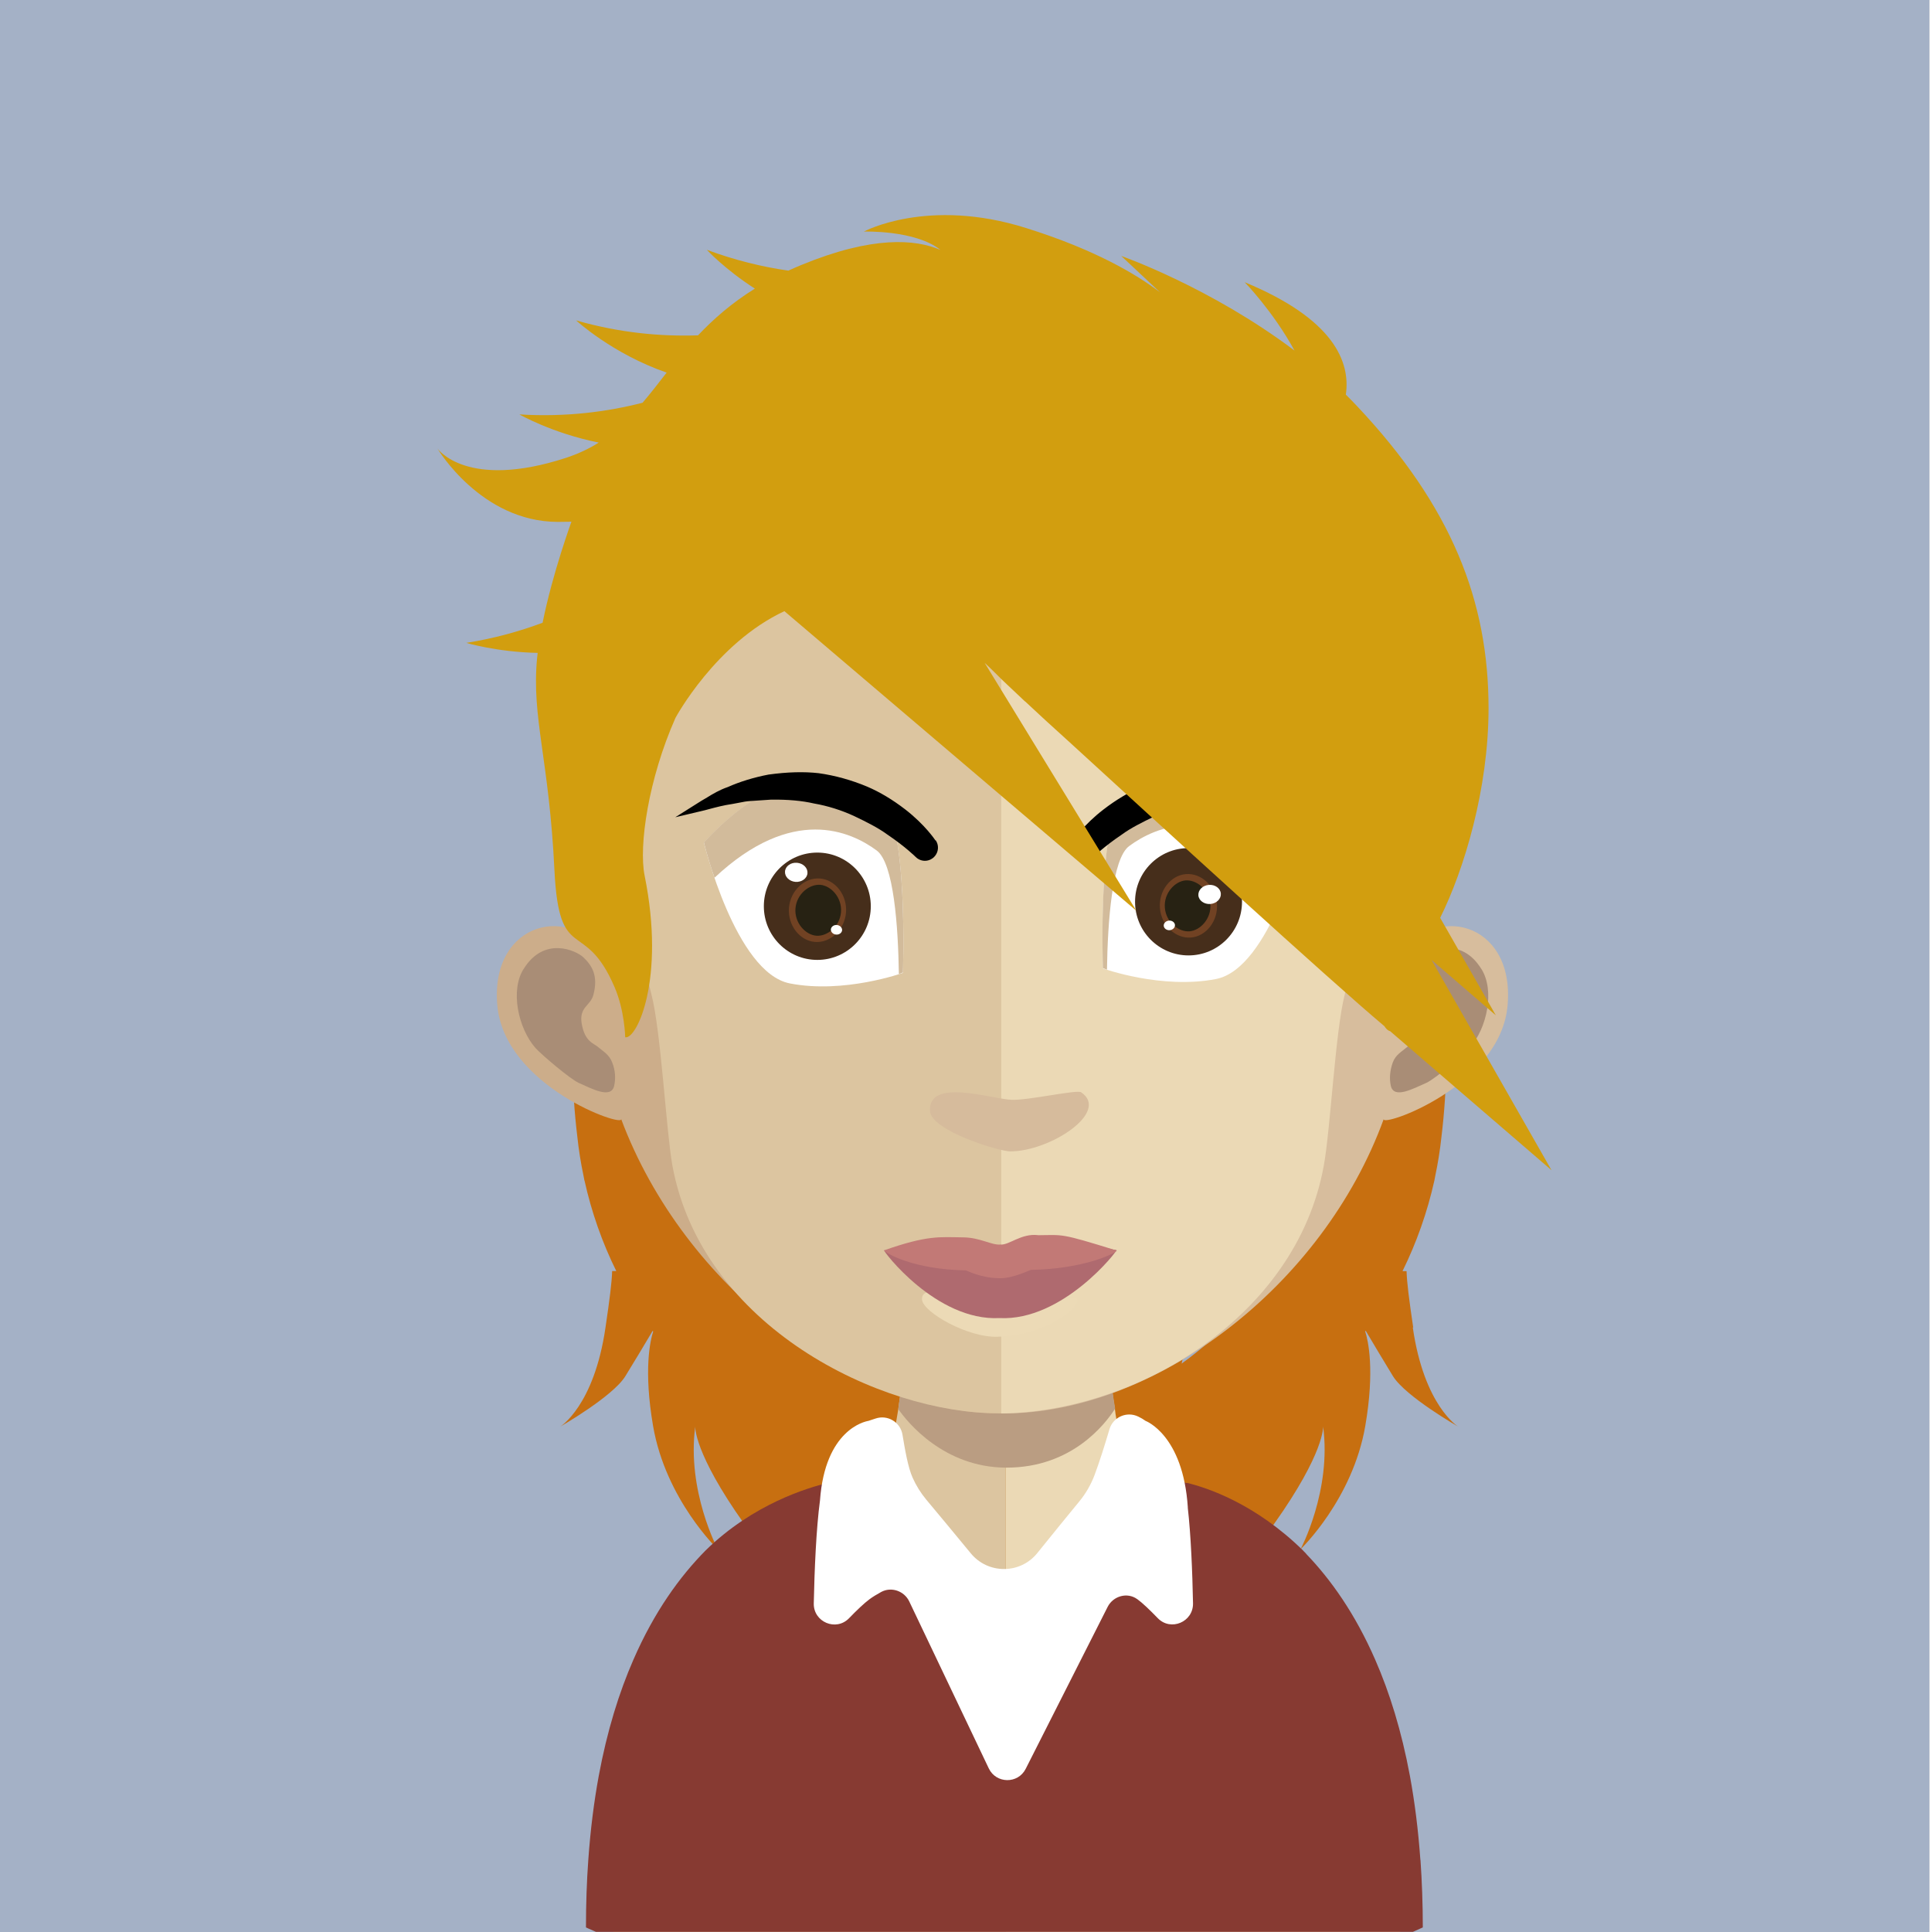
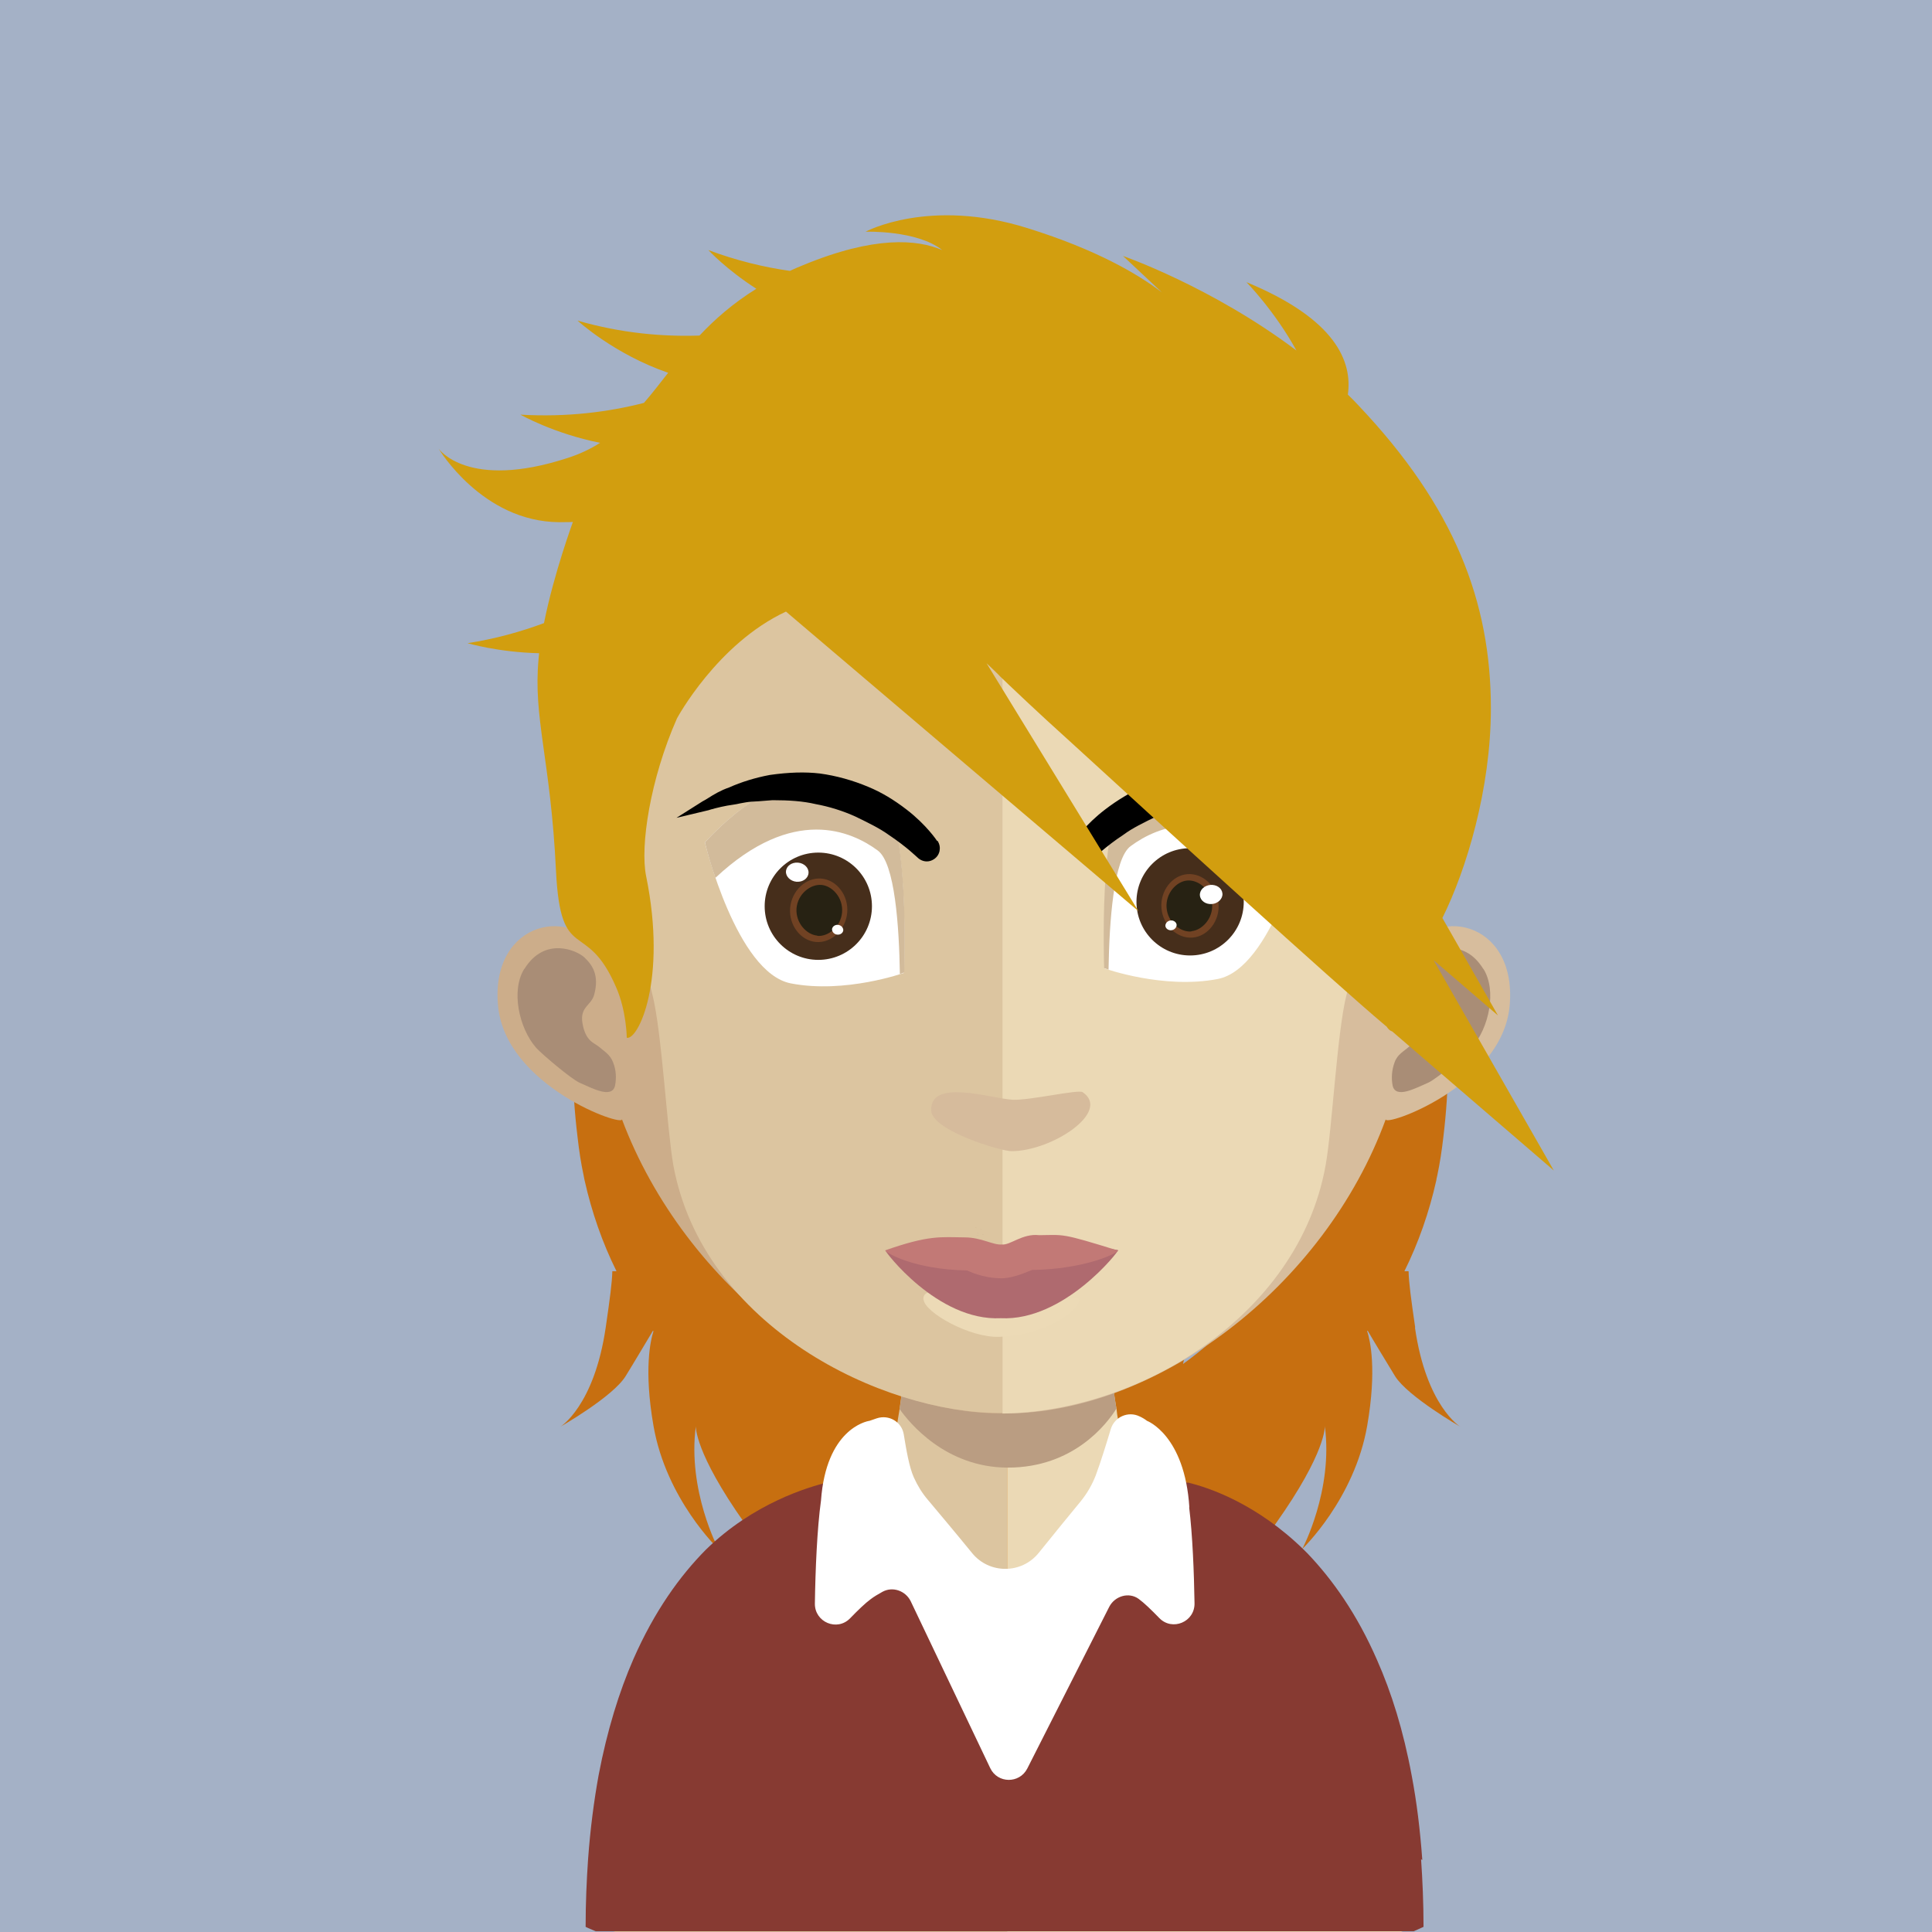
- <svg xmlns="http://www.w3.org/2000/svg" id="Layer_2" data-name="Layer 2" viewBox="0 0 223.34 223.59">
+ <svg xmlns="http://www.w3.org/2000/svg" id="Layer_2" version="1.1" viewBox="0 0 78.88 78.88">
  <defs>
    <style>
-       .cls-1 {
+       .st0 {
+         fill: #b5957e;
+       }
+ 
+       .st1 {
+         fill: #b8987d;
+       }
+ 
+       .st2 {
+         fill: #714223;
+       }
+ 
+       .st3 {
+         fill: #ccad8a;
+       }
+ 
+       .st4 {
+         fill: #ecdab6;
+       }
+ 
+       .st5 {
+         fill: #873a32;
+       }
+ 
+       .st6 {
+         fill: #d7bd9d;
+       }
+ 
+       .st7 {
+         fill: #fff;
+       }
+ 
+       .st8 {
+         fill: #272213;
+       }
+ 
+       .st9 {
+         fill: #b7967d;
+       }
+ 
+       .st10 {
+         fill: #c27976;
+       }
+ 
+       .st11 {
        fill: none;
      }

-       .cls-2 {
+       .st12 {
+         fill: #af6a6f;
+       }
+ 
+       .st13 {
+         fill: #d2bb9b;
+       }
+ 
+       .st14 {
+         fill: #ba9d82;
+       }
+ 
+       .st15 {
+         fill: #d29e0f;
+       }
+ 
+       .st16 {
+         fill: #dcc5a0;
+       }
+ 
+       .st17 {
+         fill: #c76f10;
+       }
+ 
+       .st18 {
        fill: #d6bb9c;
      }

-       .cls-3 {
+       .st19 {
+         fill: #a4b1c6;
+       }
+ 
+       .st20 {
+         fill: #44361f;
+       }
+ 
+       .st21 {
+         fill: #a98d76;
+       }
+ 
+       .st22 {
        fill: #462e1b;
      }

-       .cls-4 {
-         fill: #c76f10;
-       }
- 
-       .cls-5 {
-         fill: #ba9d82;
-       }
- 
-       .cls-6 {
-         fill: #ccad8a;
-       }
- 
-       .cls-7 {
-         fill: #44361f;
-       }
- 
-       .cls-8 {
-         fill: #d7bd9d;
-       }
- 
-       .cls-9 {
-         fill: #873a32;
-       }
- 
-       .cls-10 {
-         fill: #c27976;
-       }
- 
-       .cls-11 {
-         fill: #d29e0f;
-       }
- 
-       .cls-12 {
-         fill: #fff;
-       }
- 
-       .cls-13 {
-         fill: #dcc5a0;
-       }
- 
-       .cls-14 {
-         fill: #272213;
-       }
- 
-       .cls-15 {
-         fill: #ecdab6;
-       }
- 
-       .cls-16 {
-         fill: #af6a6f;
-       }
- 
-       .cls-17 {
-         fill: #b8987d;
-       }
- 
-       .cls-18 {
-         fill: #ebd9b5;
-       }
- 
-       .cls-19 {
-         fill: #a98d76;
-       }
- 
-       .cls-20 {
-         fill: #a4b1c6;
-       }
- 
-       .cls-21 {
-         fill: #714223;
-       }
- 
-       .cls-22 {
-         fill: #b7967d;
-       }
- 
-       .cls-23 {
+       .st23 {
        clip-path: url(#clippath);
      }

-       .cls-24 {
-         fill: #d2bb9b;
-       }
- 
-       .cls-25 {
-         fill: #b5957e;
+       .st24 {
+         fill: #ebd9b5;
      }
    </style>
    <clipPath id="clippath">
-       <rect class="cls-1" x="103.97" y="155.04" width="25.1" height="14.8" />
+       <rect class="st11" x="36.72" y="54.7" width="8.86" height="5.22" />
    </clipPath>
  </defs>
-   <g id="Layer_1-2" data-name="Layer 1">
+   <g id="Layer_1-2">
    <g>
-       <rect class="cls-20" width="223.34" height="223.59" />
-       <path class="cls-4" d="M163.59,153.64c-.49-3.32-.73-5.2-.77-6.53h-.47c1.63-3.31,2.87-6.82,3.69-10.49h0c.04-.19.07-.38.11-.58.31-1.47.55-2.97.71-4.49,2.73-22.31-4.6-51.4-4.6-51.4.74,7.06.03,15.72-1.15,23.84-.93,6.43-2.17,12.53-3.22,17.21-.99,4.37-1.81,7.51-2.09,8.56-3.78,12.07-10.53,21.95-19.02,28.05.57-2.36.9-5.03.9-7.89,0-1.26-.08-2.47-.2-3.65.84-.14,1.65-.32,2.4-.62,1.2-.33,2.3-.93,3.24-1.87,1.94-1.94,3.24-5.31,3.45-10.69,0,0-5.01,12.19-12.82,1.4,0,0-8.97-16.65-16.91-9.99-7.92-6.66-16.9,9.99-16.9,9.99-7.8,10.78-12.82-1.4-12.82-1.4.14,3.86.76,6.52,1.85,8.54l.06.08s.2.29.49.68c.28.39.72.89,1.33,1.39,0,0,.01,0,.03.03.6.47,1.37.96,2.33,1.3.76.34,1.8.41,3.09.33-.18,1.43-.29,2.92-.29,4.48,0,2.86.33,5.53.9,7.89-8.49-6.1-15.24-15.97-19.02-28.05-.28-1.04-1.11-4.18-2.09-8.56-1.05-4.68-2.28-10.77-3.22-17.21-1.18-8.12-1.88-16.78-1.15-23.84,0,0-7.32,29.09-4.6,51.4.16,1.52.4,3.02.71,4.49.04.19.08.39.11.58h.01c.81,3.66,2.05,7.18,3.68,10.48h-.48c-.04,1.33-.28,3.21-.77,6.53-1.32,9.1-5.25,11.48-5.25,11.48,0,0,6.07-3.47,7.54-5.83.71-1.14,2.59-4.27,3.17-5.26.02.03.04.04.06.07-.34,1.05-1.13,4.43-.01,10.95,1.47,8.52,7.49,14.26,7.49,14.26,0,0-3.61-6.78-2.61-14.2,0,0-.21,2.98,5.66,11.25,5.6,7.91,15.83,19.53,16.74,19.63-.08-.25-.18-11.53-.26-14.88,4.28,1.74,8.75,13.03,13.38,13.03.27,0,.55-.02.82-.03h0c.27,0,.55.03.82.03,4.64,0,9.1-11.29,13.38-13.03-.07,3.35-.18,16.69-.26,16.94.91-.11,11.14-13.79,16.74-21.7,5.87-8.27,5.66-11.25,5.66-11.25,1,7.42-2.61,14.2-2.61,14.2,0,0,6.02-5.74,7.49-14.26,1.12-6.51.33-9.9-.01-10.95.02-.03.04-.05.06-.07.58.99,2.46,4.12,3.16,5.26,1.47,2.36,7.54,5.83,7.54,5.83,0,0-3.94-2.38-5.25-11.48Z" />
-       <path class="cls-7" d="M102.51,55.97l-.2.2.03.07c.07-.1.1-.2.17-.27Z" />
-       <path class="cls-13" d="M116.43,139.83v83.76h-45.31c-.74-.29-1.11-.44-1.11-.44,0-10.69,1.57-19.03,3.96-25.53,5.77-15.69,16.32-20.67,21.18-22.17,1.59-.49,2.58-.61,2.58-.61.17,0,.33-.02.5-.04,1.43-.23,2.58-1.47,3.51-3.45.69-1.47,1.27-3.34,1.74-5.51.19-.85.33-1.7.48-2.62.22-1.55.44-3.17.63-4.87.07-1.03.18-2.03.29-3.1.4-5.12.52-10.73.52-16.04,0,0,6.08.63,11.02.63Z" />
-       <path class="cls-18" d="M163.03,223.15s-.41.15-1.07.44h-45.53v-83.76h.11c4.9,0,11.06-.63,11.06-.63,0,5.27.11,10.81.51,15.93.11,1,.22,2.03.29,3.02.19,1.77.41,3.43.67,4.98v.03c.07.7.22,1.33.33,1.99.45,2.18.99,4.1,1.64,5.63.81,1.91,1.8,3.25,3.01,3.77.38.17.79.26,1.21.26,0,0,1.74.21,4.36,1.24,5.33,2.09,14.29,7.57,19.44,21.55,2.39,6.5,3.96,14.84,3.96,25.53Z" />
-       <g class="cls-23">
-         <path class="cls-5" d="M129.08,162.99v.04c-1.14,1.76-4.98,6.82-12.57,6.82h-.07c-7.19-.04-11.39-5.24-12.46-6.78.22-1.54.44-3.15.63-4.84.07-.99.18-2.02.29-3.08,3.5.88,7.34,1.43,11.39,1.5h.15c4.2-.07,8.07-.66,11.69-1.61.11.99.22,2.02.29,3,.18,1.76.41,3.41.66,4.95" />
+       <rect class="st19" width="78.88" height="78.88" />
+       <path class="st17" d="M57.78,54.2c-.17-1.17-.26-1.83-.27-2.3h-.17c.58-1.17,1.01-2.41,1.3-3.7h0c.01-.07.02-.13.04-.2.11-.52.19-1.05.25-1.58.96-7.87-1.62-18.13-1.62-18.13.26,2.49.01,5.55-.41,8.41-.33,2.27-.77,4.42-1.14,6.07-.35,1.54-.64,2.65-.74,3.02-1.34,4.26-3.72,7.74-6.72,9.9.2-.83.32-1.77.32-2.78,0-.44-.03-.87-.07-1.29.3-.05.58-.11.85-.22.42-.12.81-.33,1.14-.66.69-.68,1.14-1.87,1.22-3.77,0,0-1.77,4.3-4.53.49,0,0-3.17-5.87-5.97-3.52-2.8-2.35-5.97,3.52-5.97,3.52-2.75,3.8-4.53-.49-4.53-.49.05,1.36.27,2.3.65,3.01l.02.03s.07.1.17.24c.1.14.25.31.47.49,0,0,0,0,.01.01.21.17.48.34.82.46.27.12.64.14,1.09.12-.06.5-.1,1.03-.1,1.58,0,1.01.12,1.95.32,2.78-3-2.15-5.38-5.63-6.72-9.9-.1-.37-.39-1.47-.74-3.02-.37-1.65-.81-3.8-1.14-6.07-.42-2.86-.66-5.92-.41-8.41,0,0-2.59,10.26-1.62,18.13.06.54.14,1.07.25,1.58.01.07.03.14.04.2h0c.29,1.29.72,2.53,1.3,3.7h-.17c-.01.47-.1,1.13-.27,2.3-.47,3.21-1.85,4.05-1.85,4.05,0,0,2.14-1.22,2.66-2.06.25-.4.91-1.51,1.12-1.86,0,.01.01.01.02.02-.12.37-.4,1.56,0,3.86.52,3.01,2.65,5.03,2.65,5.03,0,0-1.27-2.39-.92-5.01,0,0-.07,1.05,2,3.97,1.98,2.79,5.59,6.89,5.91,6.93-.03-.09-.06-4.07-.09-5.25,1.51.61,3.09,4.6,4.73,4.6.1,0,.19,0,.29-.01h0c.1,0,.19.01.29.01,1.64,0,3.21-3.98,4.73-4.6-.02,1.18-.06,5.89-.09,5.98.32-.04,3.93-4.86,5.91-7.66,2.07-2.92,2-3.97,2-3.97.35,2.62-.92,5.01-.92,5.01,0,0,2.13-2.03,2.65-5.03.4-2.3.12-3.49,0-3.86,0-.01.01-.02.02-.02.2.35.87,1.45,1.12,1.86.52.83,2.66,2.06,2.66,2.06,0,0-1.39-.84-1.85-4.05h.02Z" />
+       <path class="st20" d="M36.2,19.75l-.07.07v.02s.05-.07.07-.1Z" />
+       <path class="st16" d="M41.12,49.33v29.55h-16c-.26-.1-.39-.16-.39-.16,0-3.77.55-6.71,1.4-9.01,2.04-5.54,5.76-7.29,7.48-7.82.56-.17.91-.22.91-.22.06,0,.12,0,.18-.01.51-.08.91-.52,1.24-1.22.24-.52.45-1.18.61-1.94.07-.3.12-.6.17-.92.08-.55.16-1.12.22-1.72.02-.36.06-.72.1-1.09.14-1.81.18-3.79.18-5.66,0,0,2.15.22,3.89.22h0Z" />
+       <path class="st24" d="M57.58,78.72s-.14.05-.38.16h-16.08v-29.55h.04c1.73,0,3.91-.22,3.91-.22,0,1.86.04,3.81.18,5.62.04.35.08.72.1,1.07.07.62.14,1.21.24,1.76h0c.02.26.08.48.12.71.16.77.35,1.45.58,1.99.29.67.64,1.15,1.06,1.33.13.06.28.09.43.09,0,0,.61.07,1.54.44,1.88.74,5.05,2.67,6.87,7.6.84,2.29,1.4,5.24,1.4,9.01h0Z" />
+       <g class="st23">
+         <path class="st14" d="M45.59,57.5h0c-.4.64-1.76,2.42-4.44,2.42h-.02c-2.54-.01-4.02-1.85-4.4-2.39.08-.54.16-1.11.22-1.71.02-.35.06-.71.1-1.09,1.24.31,2.59.5,4.02.53h.05c1.48-.02,2.85-.23,4.13-.57.04.35.08.71.1,1.06.06.62.14,1.2.23,1.75" />
      </g>
-       <path class="cls-6" d="M115.92,44.38c-48,0-48.26,40.12-46.12,66.39-3.28-6.23-13.05-4.32-12.24,5.5.77,9.45,14.73,14.27,14.34,13.23,7.27,19.43,26.51,34.08,44.02,34.08h.37V44.38h-.37" />
-       <path class="cls-19" d="M60.62,112.13c2.36-3.81,6.05-2.16,6.93-1.32.96.92,1.73,2.09,1.14,4.32-.33,1.28-1.66,1.39-1.36,3.3.37,2.16,1.36,2.27,1.95,2.78.55.48,1.25.84,1.59,1.76.37.92.41,1.87.22,2.71-.37,1.54-2.62.29-4.13-.37-1-.48-4.17-3.15-4.98-4.03-1.99-2.27-2.95-6.67-1.36-9.16" />
-       <path class="cls-8" d="M116.17,44.38c48,0,48.26,40.12,46.15,66.39,3.28-6.23,13.01-4.32,12.2,5.5-.74,9.45-14.72,14.27-14.34,13.23-7.08,19.43-26.51,34.08-44.02,34.08h-.26l-.11-119.19h.37" />
-       <path class="cls-19" d="M171.47,112.13c-2.36-3.81-6.01-2.16-6.93-1.32-.96.92-1.7,2.09-1.14,4.32.33,1.28,1.66,1.39,1.36,3.3-.37,2.16-1.36,2.27-1.92,2.78-.55.48-1.29.84-1.62,1.76-.33.92-.41,1.87-.22,2.71.37,1.54,2.62.29,4.13-.37,1.03-.48,4.17-3.15,4.98-4.03,2.03-2.27,2.95-6.67,1.36-9.16" />
-       <path class="cls-13" d="M115.54,55.7c-15.78,0-27.35,4.58-34.32,13.59-9.77,12.64-9.4,31.91-5.82,45.76,1.11,4.25,1.7,15.65,2.43,19.82,3.43,18.72,24.11,28.69,37.71,28.69h.37V55.7h-.22" />
-       <path class="cls-18" d="M149.82,69.34c-6.93-8.98-18.36-13.56-33.92-13.63v107.87c15.56-.18,34.17-11.1,37.34-28.69.77-4.18,1.33-15.57,2.43-19.82,3.61-13.81,3.98-33.05-5.86-45.73" />
-       <path class="cls-1" d="M113.98,144.57c-.22-.04-.42-.08-.59-.11.2.04.4.08.59.11Z" />
-       <path class="cls-1" d="M113.16,144.4c-.14-.03-.27-.06-.36-.08.12.03.24.05.36.08Z" />
-       <path class="cls-22" d="M113.39,144.45c-.08-.02-.15-.03-.23-.05.07.02.14.03.23.05Z" />
-       <path class="cls-22" d="M112.8,144.32c-.07-.02-.13-.04-.2-.06h0s.08.02.21.06Z" />
-       <path class="cls-1" d="M72.88,89.33c-.43,1.43-.73,2.99-.93,4.66,0,0,.63-2.63,2.03-6.52-.6.83-1,1.5-1.1,1.86Z" />
-       <path class="cls-1" d="M114.13,142.38c-.22-.04-.43-.08-.61-.12.21.04.41.08.61.12Z" />
-       <path class="cls-1" d="M113.29,142.21c-.14-.03-.28-.06-.37-.08.12.03.24.06.37.08Z" />
-       <path class="cls-25" d="M113.52,142.26c-.08-.02-.15-.03-.23-.05.08.02.14.03.23.05Z" />
-       <path class="cls-25" d="M112.92,142.13c-.07-.02-.14-.04-.21-.06h0s.08.02.21.06Z" />
-       <path class="cls-2" d="M107.65,128.56c-.19-3.83,7.03-1.4,9.41-1.28,1.88.1,7.6-1.21,8.09-.87,3.37,2.27-3.57,6.84-8.21,6.84-1.24,0-9.18-2.38-9.29-4.69Z" />
-       <path class="cls-1" d="M114.23,144.15c-.22-.04-.43-.08-.61-.12.21.04.41.09.61.12Z" />
-       <path class="cls-1" d="M113.39,143.99c-.14-.03-.28-.06-.37-.08.12.03.24.06.37.08Z" />
-       <path class="cls-25" d="M113.62,144.04c-.08-.02-.15-.03-.23-.05.08.02.14.03.23.05Z" />
-       <path class="cls-25" d="M113.02,143.9c-.07-.02-.14-.04-.21-.06h0s.08.02.21.06Z" />
-       <path class="cls-1" d="M113.99,143.74c-.24-.04-.46-.08-.65-.12.22.05.44.09.65.12Z" />
-       <path class="cls-1" d="M113.09,143.56c-.15-.03-.3-.07-.4-.09.13.03.26.06.4.09Z" />
-       <path class="cls-22" d="M113.34,143.61c-.08-.02-.17-.03-.25-.05.08.02.15.03.25.05Z" />
-       <path class="cls-22" d="M112.69,143.47c-.08-.02-.15-.04-.22-.06h0s.09.03.23.06Z" />
-       <path class="cls-1" d="M113.81,143.11c-.24-.04-.46-.08-.65-.12.22.05.44.09.65.12Z" />
-       <path class="cls-1" d="M112.9,142.93c-.15-.03-.3-.07-.4-.09.13.03.26.06.4.09Z" />
-       <path class="cls-22" d="M113.15,142.98c-.08-.02-.17-.03-.25-.05.08.02.15.03.25.05Z" />
-       <path class="cls-22" d="M112.51,142.84c-.08-.02-.15-.04-.22-.06h0s.09.03.23.06Z" />
-       <path class="cls-1" d="M114.36,143.02c-.23-.04-.44-.08-.63-.12.21.05.42.09.63.12Z" />
-       <path class="cls-1" d="M113.49,142.85c-.14-.03-.29-.06-.38-.09.13.03.25.06.38.09Z" />
-       <path class="cls-22" d="M113.73,142.9c-.08-.02-.16-.03-.24-.05.08.02.15.03.24.05Z" />
-       <path class="cls-22" d="M113.1,142.76c-.07-.02-.14-.04-.21-.06h0s.08.03.22.06Z" />
-       <path class="cls-1" d="M112,149.39c-.22-.04-.43-.08-.6-.12.21.04.4.08.6.12Z" />
-       <path class="cls-1" d="M111.17,149.23c-.14-.03-.28-.06-.37-.08.12.03.24.06.37.08Z" />
-       <path class="cls-17" d="M111.4,149.28c-.08-.02-.15-.03-.23-.05.08.02.14.03.23.05Z" />
-       <path class="cls-17" d="M110.8,149.15c-.07-.02-.14-.04-.21-.06h0s.08.02.21.06Z" />
-       <path class="cls-1" d="M111.83,148.81c-.22-.04-.43-.08-.6-.12.2.04.4.08.6.12Z" />
-       <path class="cls-1" d="M111,148.65c-.14-.03-.28-.06-.37-.08.12.03.24.06.37.08Z" />
-       <path class="cls-17" d="M111.23,148.7c-.08-.02-.15-.03-.23-.05.08.02.14.03.23.05Z" />
-       <path class="cls-17" d="M110.63,148.56c-.07-.02-.14-.04-.21-.06h0s.08.02.21.06Z" />
-       <path class="cls-1" d="M112.35,148.73c-.22-.04-.41-.08-.58-.11.2.04.39.08.58.11Z" />
-       <path class="cls-1" d="M111.54,148.57c-.13-.03-.27-.06-.35-.08.12.03.23.05.35.08Z" />
-       <path class="cls-17" d="M111.76,148.62c-.07-.02-.15-.03-.22-.05.07.02.14.03.22.05Z" />
-       <path class="cls-17" d="M111.18,148.49c-.07-.02-.13-.04-.2-.06h0s.08.02.21.06Z" />
-       <path class="cls-15" d="M106.73,150.4c-.18-2.39,6.65.5,8.89.57,1.79.06,7.16-.35,7.66-.54,3.76-1.4-.21,3.99-7.77,4.27-3.47.14-8.68-2.85-8.78-4.3Z" />
-       <path class="cls-16" d="M129.24,144.67c-4.33-.81-13.45.05-13.45.05-7.52,1.25-13.41-.08-13.45-.03-.18.02,6.01,8.22,13.35,7.85h0c7.34.38,13.73-7.85,13.55-7.87Z" />
-       <path class="cls-10" d="M120.14,142.94c-1.95-.22-3.34,1.19-4.34,1.09-1.02.09-2.34-.81-4.3-.83-2.76-.03-4.11-.27-9.16,1.5.18.34,3.41,2.22,9.47,2.32.09,0,1.71.92,4.02.91,1.45,0,3.43-.97,3.51-.97,6.07-.09,9.77-1.9,9.94-2.23-6.67-2.07-6.14-1.8-9.14-1.78Z" />
-       <path class="cls-12" d="M81.48,97.51s3.66,15.07,9.95,16.3c6.29,1.23,13.09-1.22,13.09-1.22,0,0,.65-17.71-2.57-20.02-3.22-2.32-10.63-5.68-20.47,4.94Z" />
-       <path class="cls-24" d="M104.52,112.55s-.14.04-.47.18c-.08-5.43-.58-12.89-2.59-14.32-2.99-2.2-9.74-5.28-18.75,3.17-.82-2.33-1.23-4.1-1.23-4.1,9.86-10.64,17.28-7.29,20.47-4.96,3.22,2.32,2.57,20.05,2.57,20.05Z" />
-       <ellipse class="cls-3" cx="94.61" cy="104.88" rx="6.19" ry="6.21" />
-       <path class="cls-21" d="M94.33,109.01c-1.79-.15-3.16-1.96-3-3.95.16-1.99,1.81-3.54,3.6-3.39,1.79.15,3.16,1.95,3,3.94-.16,1.99-1.81,3.55-3.6,3.4Z" />
-       <path class="cls-14" d="M94.48,108.29c-1.24-.11-2.53-1.47-2.4-3.16.14-1.69,1.63-2.83,2.88-2.73,1.24.11,2.53,1.48,2.39,3.17-.14,1.69-1.63,2.83-2.87,2.72Z" />
-       <path class="cls-12" d="M93.47,101.06c-.05.61-.68,1.05-1.39,1-.72-.06-1.26-.61-1.21-1.21.05-.61.67-1.06,1.39-1,.72.06,1.26.6,1.21,1.21Z" />
-       <path class="cls-12" d="M97.48,107.66c-.03.3-.34.53-.69.5-.36-.03-.63-.3-.61-.61.03-.3.34-.53.69-.5.36.03.63.3.61.61Z" />
-       <path class="cls-12" d="M150.72,97s-3.66,15.07-9.95,16.3c-6.29,1.23-13.09-1.22-13.09-1.22,0,0-.65-17.71,2.57-20.02,3.22-2.32,10.63-5.68,20.47,4.94Z" />
-       <path class="cls-24" d="M127.67,112.04s.14.04.47.18c.08-5.43.58-12.89,2.59-14.32,2.99-2.2,9.74-5.28,18.75,3.16.82-2.33,1.23-4.1,1.23-4.1-9.86-10.64-17.28-7.29-20.47-4.96-3.22,2.32-2.57,20.05-2.57,20.05Z" />
-       <path class="cls-3" d="M131.39,104.36c0,3.43,2.77,6.21,6.19,6.21s6.19-2.78,6.19-6.21-2.77-6.21-6.19-6.21-6.19,2.78-6.19,6.21Z" />
-       <path class="cls-21" d="M137.87,108.5c1.79-.15,3.16-1.96,3-3.95-.16-1.99-1.81-3.54-3.6-3.39-1.79.15-3.16,1.95-3,3.94.16,1.99,1.81,3.55,3.6,3.4Z" />
-       <path class="cls-14" d="M137.71,107.78c1.24-.11,2.53-1.47,2.4-3.16-.14-1.69-1.63-2.83-2.88-2.73-1.24.11-2.53,1.48-2.39,3.17.14,1.69,1.63,2.83,2.87,2.72Z" />
-       <path class="cls-12" d="M138.72,103.62c.05.61.68,1.05,1.39,1,.72-.06,1.26-.61,1.21-1.21-.05-.61-.67-1.06-1.39-1-.72.06-1.26.6-1.21,1.22Z" />
-       <path class="cls-12" d="M134.71,107.15c.03.3.34.53.69.5.36-.03.63-.3.61-.61-.03-.3-.34-.53-.69-.5-.36.03-.63.3-.61.61Z" />
+       <path class="st3" d="M40.94,15.66c-16.95,0-17.04,14.15-16.29,23.42-1.16-2.2-4.61-1.52-4.32,1.94.27,3.33,5.2,5.03,5.06,4.67,2.57,6.85,9.36,12.02,15.55,12.02h.13V15.66h-.13" />
+       <path class="st21" d="M21.41,39.56c.83-1.34,2.14-.76,2.45-.47.34.32.61.74.4,1.52-.12.45-.59.49-.48,1.16.13.76.48.8.69.98.19.17.44.3.56.62.13.32.14.66.08.96-.13.54-.93.1-1.46-.13-.35-.17-1.47-1.11-1.76-1.42-.7-.8-1.04-2.35-.48-3.23" />
+       <path class="st6" d="M41.03,15.66c16.95,0,17.04,14.15,16.3,23.42,1.16-2.2,4.59-1.52,4.31,1.94-.26,3.33-5.2,5.03-5.06,4.67-2.5,6.85-9.36,12.02-15.55,12.02h-.09l-.04-42.05h.13" />
+       <path class="st21" d="M60.56,39.56c-.83-1.34-2.12-.76-2.45-.47-.34.32-.6.74-.4,1.52.12.45.59.49.48,1.16-.13.76-.48.8-.68.98-.19.17-.46.3-.57.62-.12.32-.14.66-.08.96.13.54.93.1,1.46-.13.36-.17,1.47-1.11,1.76-1.42.72-.8,1.04-2.35.48-3.23" />
+       <path class="st16" d="M40.81,19.65c-5.57,0-9.66,1.62-12.12,4.79-3.45,4.46-3.32,11.26-2.06,16.14.39,1.5.6,5.52.86,6.99,1.21,6.6,8.52,10.12,13.32,10.12h.13V19.65h-.08" />
+       <path class="st24" d="M52.91,24.46c-2.45-3.17-6.48-4.78-11.98-4.81v38.06c5.5-.06,12.07-3.92,13.19-10.12.27-1.47.47-5.49.86-6.99,1.27-4.87,1.41-11.66-2.07-16.13" />
+       <path class="st11" d="M40.26,51c-.08-.01-.15-.03-.21-.04.07.01.14.03.21.04Z" />
+       <path class="st11" d="M39.97,50.94s-.1-.02-.13-.03c.04.01.08.02.13.03Z" />
+       <path class="st9" d="M40.05,50.96s-.05-.01-.08-.02c.02,0,.05.01.08.02Z" />
+       <path class="st9" d="M39.84,50.91s-.05-.01-.07-.02h0s.03,0,.07.02h0Z" />
+       <path class="st11" d="M25.74,31.51c-.15.5-.26,1.05-.33,1.64,0,0,.22-.93.72-2.3-.21.29-.35.53-.39.66Z" />
+       <path class="st11" d="M40.31,50.23c-.08-.01-.15-.03-.22-.04.07.01.14.03.22.04Z" />
+       <path class="st11" d="M40.01,50.17s-.1-.02-.13-.03c.04.01.08.02.13.03Z" />
+       <path class="st0" d="M40.09,50.19s-.05-.01-.08-.02c.03,0,.05.01.08.02Z" />
+       <path class="st0" d="M39.88,50.14s-.05-.01-.07-.02h0s.03,0,.07.02Z" />
+       <path class="st18" d="M38.02,45.35c-.07-1.35,2.48-.49,3.32-.45.66.04,2.68-.43,2.86-.31,1.19.8-1.26,2.41-2.9,2.41-.44,0-3.24-.84-3.28-1.65Z" />
+       <path class="st11" d="M40.34,50.85c-.08-.01-.15-.03-.22-.04.07.01.14.03.22.04Z" />
+       <path class="st11" d="M40.05,50.8s-.1-.02-.13-.03c.04.01.08.02.13.03Z" />
+       <path class="st0" d="M40.13,50.82s-.05-.01-.08-.02c.03,0,.05.01.08.02Z" />
+       <path class="st0" d="M39.92,50.77s-.05-.01-.07-.02h0s.03,0,.07.02Z" />
+       <path class="st11" d="M40.26,50.71c-.08-.01-.16-.03-.23-.04.08.02.16.03.23.04Z" />
+       <path class="st11" d="M39.94,50.65c-.05-.01-.11-.02-.14-.03.05.01.09.02.14.03Z" />
+       <path class="st9" d="M40.03,50.66s-.06-.01-.09-.02c.03,0,.05.01.09.02Z" />
+       <path class="st9" d="M39.8,50.61s-.05-.01-.08-.02h0s.03.01.08.02h0Z" />
+       <path class="st11" d="M40.2,50.49c-.08-.01-.16-.03-.23-.04.08.02.16.03.23.04Z" />
+       <path class="st11" d="M39.87,50.42c-.05-.01-.11-.02-.14-.03.05.01.09.02.14.03Z" />
+       <path class="st9" d="M39.96,50.44s-.06-.01-.09-.02c.03,0,.05.01.09.02Z" />
+       <path class="st9" d="M39.74,50.39s-.05-.01-.08-.02h0s.03.01.08.02h0Z" />
+       <path class="st11" d="M40.39,50.46c-.08-.01-.16-.03-.22-.04.07.02.15.03.22.04Z" />
+       <path class="st11" d="M40.08,50.4s-.1-.02-.13-.03c.05.01.09.02.13.03Z" />
+       <path class="st9" d="M40.17,50.41s-.06-.01-.08-.02c.03,0,.05.01.08.02Z" />
+       <path class="st9" d="M39.95,50.36s-.05-.01-.07-.02h0s.03.01.08.02h0Z" />
+       <path class="st11" d="M39.56,52.7c-.08-.01-.15-.03-.21-.04.07.01.14.03.21.04Z" />
+       <path class="st11" d="M39.26,52.65s-.1-.02-.13-.03c.04.01.08.02.13.03Z" />
+       <path class="st1" d="M39.34,52.66s-.05-.01-.08-.02c.03,0,.05.01.08.02Z" />
+       <path class="st1" d="M39.13,52.62s-.05-.01-.07-.02h0s.03,0,.07.02Z" />
+       <path class="st11" d="M39.5,52.5c-.08-.01-.15-.03-.21-.04.07.01.14.03.21.04Z" />
+       <path class="st11" d="M39.2,52.44s-.1-.02-.13-.03c.04.01.08.02.13.03Z" />
+       <path class="st1" d="M39.28,52.46s-.05-.01-.08-.02c.03,0,.05.01.08.02Z" />
+       <path class="st1" d="M39.07,52.41s-.05-.01-.07-.02h0s.03,0,.07.02Z" />
+       <path class="st11" d="M39.68,52.47c-.08-.01-.14-.03-.2-.04.07.01.14.03.2.04Z" />
+       <path class="st11" d="M39.39,52.41s-.1-.02-.12-.03c.04.01.08.02.12.03Z" />
+       <path class="st1" d="M39.47,52.43s-.05-.01-.08-.02c.02,0,.05.01.08.02Z" />
+       <path class="st1" d="M39.27,52.39s-.05-.01-.07-.02h0s.03,0,.07.02h0Z" />
+       <path class="st4" d="M37.7,53.06c-.06-.84,2.35.18,3.14.2.63.02,2.53-.12,2.71-.19,1.33-.49-.07,1.41-2.74,1.51-1.23.05-3.07-1.01-3.1-1.52h0Z" />
+       <path class="st12" d="M45.65,51.04c-1.53-.29-4.75.02-4.75.02-2.66.44-4.74-.03-4.75-.01-.06,0,2.12,2.9,4.71,2.77h0c2.59.13,4.85-2.77,4.79-2.78h0Z" />
+       <path class="st10" d="M42.43,50.43c-.69-.08-1.18.42-1.53.38-.36.03-.83-.29-1.52-.29-.97-.01-1.45-.1-3.24.53.06.12,1.2.78,3.34.82.03,0,.6.32,1.42.32.51,0,1.21-.34,1.24-.34,2.14-.03,3.45-.67,3.51-.79-2.36-.73-2.17-.64-3.23-.63h0Z" />
+       <path class="st7" d="M28.78,34.4s1.29,5.32,3.51,5.75c2.22.43,4.62-.43,4.62-.43,0,0,.23-6.25-.91-7.06-1.14-.82-3.75-2-7.23,1.74Z" />
+       <path class="st13" d="M36.91,39.71s-.05.01-.17.06c-.03-1.92-.2-4.55-.91-5.05-1.06-.78-3.44-1.86-6.62,1.12-.29-.82-.43-1.45-.43-1.45,3.48-3.75,6.1-2.57,7.23-1.75,1.14.82.91,7.07.91,7.07h0Z" />
+       <ellipse class="st22" cx="33.41" cy="37" rx="2.19" ry="2.19" />
+       <path class="st2" d="M33.32,38.46c-.63-.05-1.12-.69-1.06-1.39s.64-1.25,1.27-1.2,1.12.69,1.06,1.39c-.06.7-.64,1.25-1.27,1.2Z" />
+       <path class="st8" d="M33.37,38.2c-.44-.04-.89-.52-.85-1.11.05-.6.58-1,1.02-.96.44.04.89.52.84,1.12-.05.6-.58,1-1.01.96Z" />
+       <path class="st7" d="M33.01,35.65c-.02.22-.24.37-.49.35-.25-.02-.45-.22-.43-.43.02-.22.24-.37.49-.35s.45.21.43.43Z" />
+       <path class="st7" d="M34.43,37.98c-.01.11-.12.19-.24.18-.13-.01-.22-.11-.22-.22.01-.11.12-.19.24-.18.13.01.22.11.22.22Z" />
+       <path class="st7" d="M53.23,34.22s-1.29,5.32-3.51,5.75-4.62-.43-4.62-.43c0,0-.23-6.25.91-7.06,1.14-.82,3.75-2,7.23,1.74h0Z" />
+       <path class="st13" d="M45.09,39.53s.05.01.17.06c.03-1.92.2-4.55.91-5.05,1.06-.78,3.44-1.86,6.62,1.11.29-.82.43-1.45.43-1.45-3.48-3.75-6.1-2.57-7.23-1.75-1.14.82-.91,7.07-.91,7.07h0Z" />
+       <path class="st22" d="M46.4,36.82c0,1.21.98,2.19,2.19,2.19s2.19-.98,2.19-2.19-.98-2.19-2.19-2.19-2.19.98-2.19,2.19Z" />
+       <path class="st2" d="M48.69,38.28c.63-.05,1.12-.69,1.06-1.39s-.64-1.25-1.27-1.2c-.63.05-1.12.69-1.06,1.39.06.7.64,1.25,1.27,1.2Z" />
+       <path class="st8" d="M48.64,38.02c.44-.04.89-.52.85-1.11-.05-.6-.58-1-1.02-.96-.44.04-.89.52-.84,1.12.05.6.58,1,1.01.96h0Z" />
+       <path class="st7" d="M48.99,36.56c.02.22.24.37.49.35.25-.02.45-.22.43-.43-.02-.22-.24-.37-.49-.35s-.45.21-.43.43h0Z" />
+       <path class="st7" d="M47.58,37.8c.01.11.12.19.24.18.13-.01.22-.11.22-.22-.01-.11-.12-.19-.24-.18-.13.01-.22.11-.22.22Z" />
      <g>
-         <path d="M108.29,97.27c-.05-.07-1.19-1.81-3.52-3.61-1.46-1.12-2.89-1.98-4.38-2.62-1.81-.76-3.75-1.3-5.63-1.56-1.7-.19-3.59-.14-5.79.16-1.68.32-3.32.82-4.71,1.44-.99.34-1.78.82-2.41,1.21-.24.15-.46.28-.68.4l-3,1.89,3.46-.82c.16-.04.34-.09.52-.14.72-.19,1.61-.43,2.65-.58.24-.04.49-.09.75-.14.44-.09.89-.18,1.36-.2.52-.04,1.07-.07,1.63-.11l.73-.05c1.92-.02,3.54.12,4.97.45,1.57.27,3.19.78,4.67,1.47,1.4.67,2.74,1.34,3.79,2.11,2.11,1.42,3.29,2.6,3.3,2.61h0c.29.29.68.44,1.07.44.28,0,.57-.08.82-.25.7-.46.89-1.4.45-2.08l-.03-.05Z" />
-         <path d="M151.33,92.69c-.2-.11-.42-.24-.66-.39-.63-.39-1.41-.87-2.38-1.2-1.42-.63-3.06-1.13-4.76-1.45-2.18-.29-4.07-.35-5.78-.15-1.87.26-3.82.8-5.63,1.56-1.46.63-2.94,1.51-4.38,2.62-2.29,1.76-3.43,3.47-3.51,3.6l-.02.03c-.39.6-.3,1.4.2,1.9.28.29.66.45,1.07.45h0c.4,0,.78-.16,1.06-.45h.01c.11-.12,1.25-1.24,3.3-2.62,1.03-.76,2.37-1.43,3.77-2.1,1.49-.69,3.1-1.2,4.7-1.48,1.42-.33,3.04-.47,4.93-.45l.76.05c.55.04,1.09.08,1.62.11.46.02.91.11,1.35.2.25.05.5.1.75.14,1.05.15,1.94.39,2.65.58.19.05.36.1.53.14l3.46.82-3.03-1.91Z" />
+         <path d="M38.25,34.32s-.42-.64-1.24-1.27c-.52-.4-1.02-.7-1.55-.92-.64-.27-1.32-.46-1.99-.55-.6-.07-1.27-.05-2.04.06-.59.11-1.17.29-1.66.51-.35.12-.63.29-.85.43-.08.05-.16.1-.24.14l-1.06.67,1.22-.29c.06-.01.12-.03.18-.05.25-.07.57-.15.94-.2.08-.01.17-.03.26-.05.16-.03.31-.06.48-.07.18-.01.38-.02.58-.04l.26-.02c.68,0,1.25.04,1.76.16.55.1,1.13.28,1.65.52.49.24.97.47,1.34.74.75.5,1.16.92,1.17.92h0c.1.1.24.16.38.16.1,0,.2-.03.29-.09.25-.16.31-.49.16-.73v-.02s-.02.01-.02.01Z" />
+         <path d="M53.45,32.7c-.07-.04-.15-.08-.23-.14-.22-.14-.5-.31-.84-.42-.5-.22-1.08-.4-1.68-.51-.77-.1-1.44-.12-2.04-.05-.66.09-1.35.28-1.99.55-.52.22-1.04.53-1.55.92-.81.62-1.21,1.22-1.24,1.27h0c-.14.22-.11.5.07.68.1.1.23.16.38.16h0c.14,0,.28-.06.37-.16h0s.44-.44,1.17-.92c.36-.27.84-.5,1.33-.74.53-.24,1.09-.42,1.66-.52.5-.12,1.07-.17,1.74-.16l.27.02c.19.01.38.03.57.04.16,0,.32.04.48.07.09.02.18.04.26.05.37.05.69.14.94.2.07.02.13.04.19.05l1.22.29-1.07-.67h0Z" />
      </g>
-       <path class="cls-9" d="M164.42,215.26c-.25-3.51-.66-6.74-1.21-9.72-.97-5.23-2.36-9.67-4.01-13.44-2.32-5.32-5.14-9.3-8.02-12.29h.02c-.09-.09-.18-.18-.27-.27-.03-.03-.07-.07-.1-.11h0c-5.51-5.4-11.06-7.25-13.44-7.82.04.15-1.49-.52-1.81-1.12-.93-1.58-2.04-3.13-3.38-4.78-.12-.13-.24-.23-.32-.36l-.5,2.96-9.33,11.11h-.69l-5.11,6.08-4.87-5.71h.06l-9.33-10.94-.73-3.5c-.06.06-.12.14-.2.2-1.95,2.34-5.32,6.2-5.29,6.05-2.37.57-8.68,2.43-14.2,7.82h0c-3,3.03-5.96,7.12-8.37,12.66-1.65,3.77-3.04,8.21-4.01,13.44-.55,2.98-.96,6.21-1.21,9.72-.18,2.47-.27,5.07-.27,7.82,0,0,.4.19,1.15.51h94.58c.74-.33,1.14-.51,1.14-.51,0-2.75-.1-5.35-.27-7.82Z" />
-       <path class="cls-12" d="M137.5,174.47h0c-.54-8.43-4.89-10.03-4.89-10.03h0c-.26-.19-.55-.36-.85-.5-1.32-.64-2.91.05-3.33,1.46-.5,1.69-1.16,3.81-1.74,5.34-.42,1.1-1.01,2.12-1.76,3.03-1.18,1.44-3.11,3.79-4.85,5.96-1.97,2.46-5.71,2.47-7.71.03-1.88-2.29-3.97-4.8-5.15-6.21-.64-.77-1.17-1.62-1.58-2.54-.53-1.18-.88-3.22-1.17-4.97-.24-1.46-1.73-2.35-3.13-1.87-.3.1-.58.2-.82.27-.43.07-5.01,1.03-5.6,9.2h0c-.44,3.28-.64,8.08-.72,11.93-.04,2.15,2.58,3.26,4.08,1.71.9-.93,1.76-1.75,2.37-2.2.38-.28.84-.56,1.35-.84,1.18-.64,2.67-.12,3.25,1.09l9.21,19.33c.85,1.78,3.38,1.81,4.27.05l9.49-18.75c.64-1.26,2.27-1.72,3.41-.9,0,0,.01,0,.02.01.61.44,1.47,1.27,2.37,2.2,1.5,1.55,4.12.44,4.08-1.72-.07-3.54-.24-7.88-.61-11.1Z" />
-       <path class="cls-11" d="M118.66,81.17c1.38,1.29,3.16,2.94,5.21,4.78,9.77,8.95,30.23,27.65,36.29,32.73l.1.09c.3.47.57.55.66.57l18.68,16.09-13.89-24.34,7.44,6.41-6.44-11.28c2.78-5.59,5.6-14.93,5.6-24.26,0-12.35-4.23-23.32-15.26-35-.41-.43-.83-.87-1.26-1.29.55-3.79-1.37-8.74-11.71-13.01,0,0,3.26,3.33,5.77,7.91-9.77-7.36-20.06-10.95-20.06-10.95l4.49,4.21c-2.69-2.06-7.49-4.93-15.5-7.44-11.4-3.59-18.78.41-18.78.41,0,0,5.94-.2,8.86,2.12-2.88-1.24-7.84-1.66-16.11,1.75-.51.21-1.01.43-1.49.65-2.99-.43-6.16-1.19-9.44-2.41,0,0,2.07,2.25,5.56,4.49-2.7,1.68-4.8,3.53-6.58,5.41-4.22.14-8.99-.26-14.11-1.73,0,0,4.21,3.88,10.48,6.04-.95,1.22-1.85,2.39-2.79,3.49-4.1,1.05-8.87,1.68-14.26,1.35,0,0,3.83,2.19,9.19,3.26-1.11.7-2.35,1.29-3.77,1.76-11.55,3.77-14.9-1.07-14.9-1.07,0,0,5.01,8.46,13.92,8.49,1.43,0,1.58-.03,1.59-.04,0,.03-2.17,5.9-3.34,11.71-2.65.99-5.58,1.81-8.83,2.33,0,0,3.51,1.06,8.26,1.16-.02.21-.05.42-.07.62-.65,6.91,1.39,11.63,2.01,24.54.55,11.04,3.47,5.38,6.96,13.52,1.18,2.73,1.23,5.8,1.23,5.8,1.3.32,4.69-6.63,2.25-18.7-.7-3.46.44-11.2,3.57-18.26h0s4.65-8.64,12.61-12.35l40.74,34.67-17.56-28.69c.44.42.88.82,1.33,1.28.16.16.32.33.49.49,0,0,.02.01.02.02h0s0,0,0,0h0s1.06,1.02,2.76,2.61h0s.04.03.06.06Z" />
+       <path class="st5" d="M58.07,75.94c-.09-1.24-.23-2.38-.43-3.43-.34-1.85-.83-3.41-1.42-4.74-.82-1.88-1.82-3.28-2.83-4.34h0l-.1-.1s-.02-.02-.04-.04h0c-1.95-1.91-3.91-2.56-4.75-2.76.01.05-.53-.18-.64-.4-.33-.56-.72-1.1-1.19-1.69-.04-.05-.08-.08-.11-.13l-.18,1.04-3.3,3.92h-.24l-1.8,2.14-1.72-2.01h.02l-3.3-3.86-.26-1.23s-.04.05-.07.07c-.69.83-1.88,2.19-1.87,2.13-.84.2-3.07.86-5.02,2.76h0c-1.06,1.07-2.1,2.51-2.96,4.47-.58,1.33-1.07,2.9-1.42,4.74-.19,1.05-.34,2.19-.43,3.43-.06.87-.1,1.79-.1,2.76,0,0,.14.07.41.18h33.4c.26-.12.4-.18.4-.18,0-.97-.04-1.89-.1-2.76h0Z" />
+       <path class="st7" d="M48.56,61.55h0c-.19-2.97-1.73-3.54-1.73-3.54h0c-.09-.07-.19-.13-.3-.18-.47-.23-1.03.02-1.18.52-.18.6-.41,1.34-.61,1.88-.15.39-.36.75-.62,1.07-.42.51-1.1,1.34-1.71,2.1-.7.87-2.02.87-2.72.01-.66-.81-1.4-1.69-1.82-2.19-.23-.27-.41-.57-.56-.9-.19-.42-.31-1.14-.41-1.75-.08-.52-.61-.83-1.11-.66-.11.04-.2.07-.29.1-.15.02-1.77.36-1.98,3.25h0c-.16,1.16-.23,2.85-.25,4.21-.01.76.91,1.15,1.44.6.32-.33.62-.62.84-.78.13-.1.3-.2.48-.3.42-.23.94-.04,1.15.38l3.25,6.82c.3.63,1.19.64,1.51.02l3.35-6.61c.23-.44.8-.61,1.2-.32,0,0,0,0,0,0,.22.16.52.45.84.78.53.55,1.46.16,1.44-.61-.02-1.25-.08-2.78-.22-3.92h0Z" />
+       <path class="st15" d="M41.91,28.64c.49.46,1.12,1.04,1.84,1.69,3.45,3.16,10.68,9.75,12.82,11.55l.04.03c.11.17.2.19.23.2l6.6,5.68-4.91-8.59,2.63,2.26-2.27-3.98c.98-1.97,1.98-5.27,1.98-8.56,0-4.36-1.49-8.23-5.39-12.35-.14-.15-.29-.31-.45-.46.19-1.34-.48-3.08-4.14-4.59,0,0,1.15,1.17,2.04,2.79-3.45-2.6-7.08-3.86-7.08-3.86l1.59,1.49c-.95-.73-2.65-1.74-5.47-2.62-4.03-1.27-6.63.14-6.63.14,0,0,2.1-.07,3.13.75-1.02-.44-2.77-.59-5.69.62-.18.07-.36.15-.53.23-1.06-.15-2.18-.42-3.33-.85,0,0,.73.79,1.96,1.58-.95.59-1.7,1.25-2.32,1.91-1.49.05-3.18-.09-4.98-.61,0,0,1.49,1.37,3.7,2.13-.34.43-.65.84-.99,1.23-1.45.37-3.13.59-5.04.48,0,0,1.35.77,3.25,1.15-.39.25-.83.46-1.33.62-4.08,1.33-5.26-.38-5.26-.38,0,0,1.77,2.98,4.92,3,.51,0,.56-.01.56-.01,0,.01-.77,2.08-1.18,4.13-.94.35-1.97.64-3.12.82,0,0,1.24.37,2.92.41,0,.07-.02.15-.02.22-.23,2.44.49,4.1.71,8.66.19,3.89,1.23,1.9,2.46,4.77.42.96.43,2.05.43,2.05.46.11,1.66-2.34.79-6.6-.25-1.22.16-3.95,1.26-6.44h0s1.64-3.05,4.45-4.36l14.39,12.23-6.2-10.12c.16.15.31.29.47.45.06.06.11.12.17.17,0,0,0,0,0,0h0s.37.36.97.92h0s.01.01.02.02h0Z" />
    </g>
  </g>
</svg>
